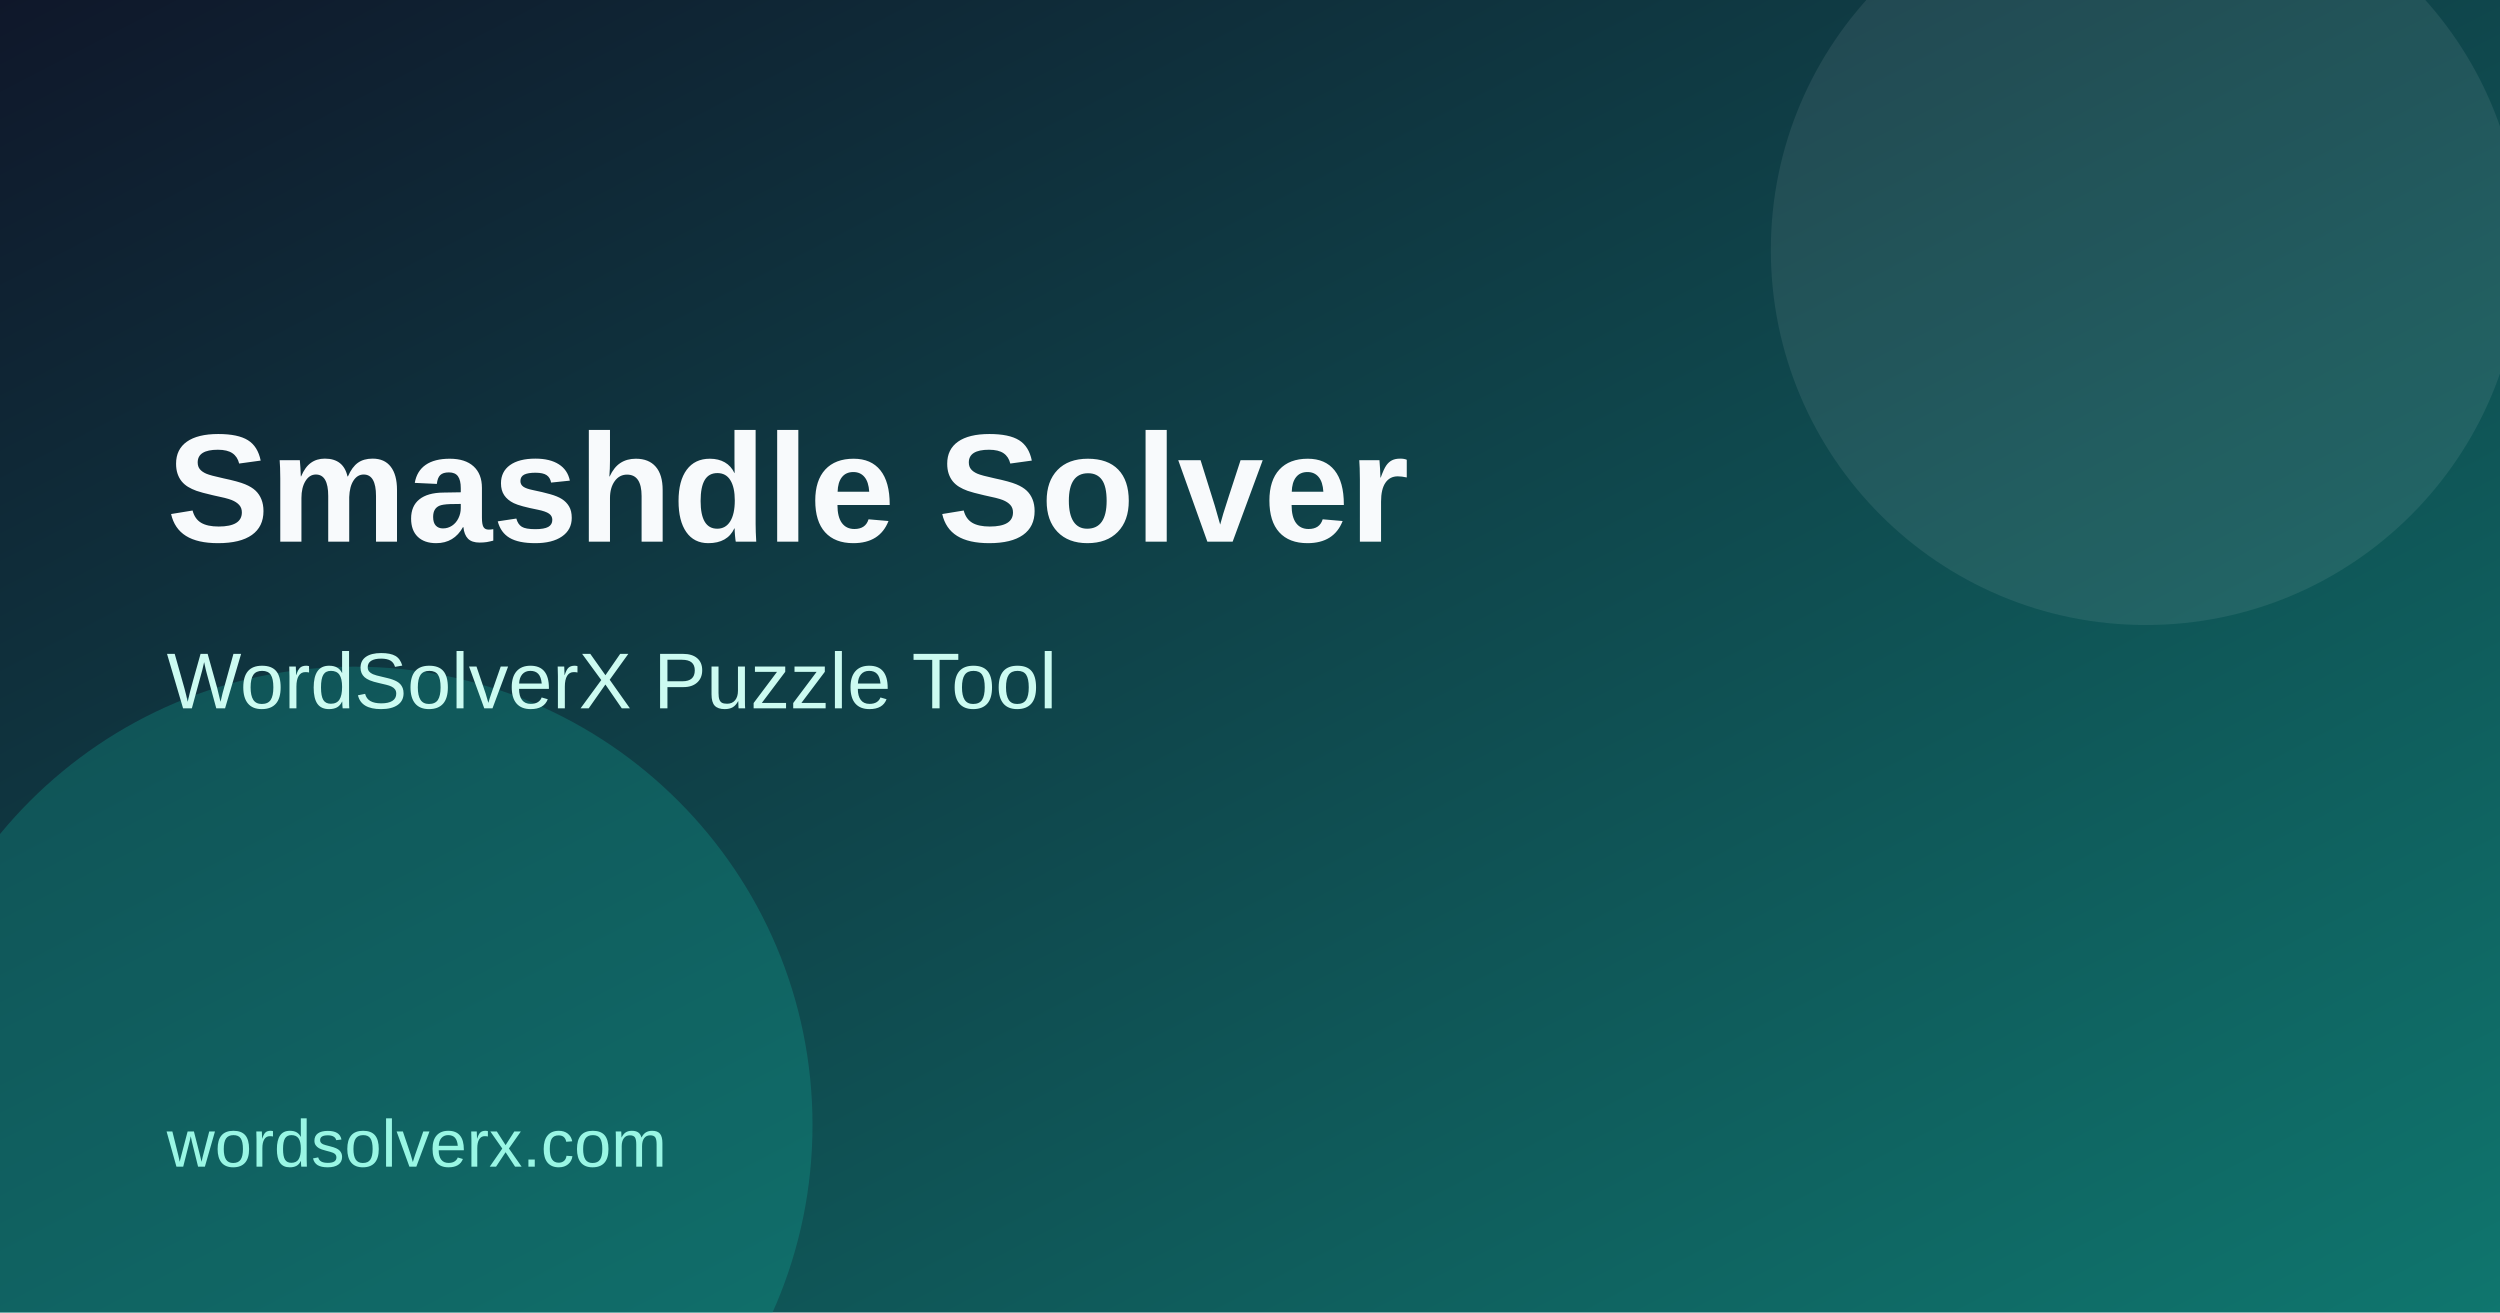
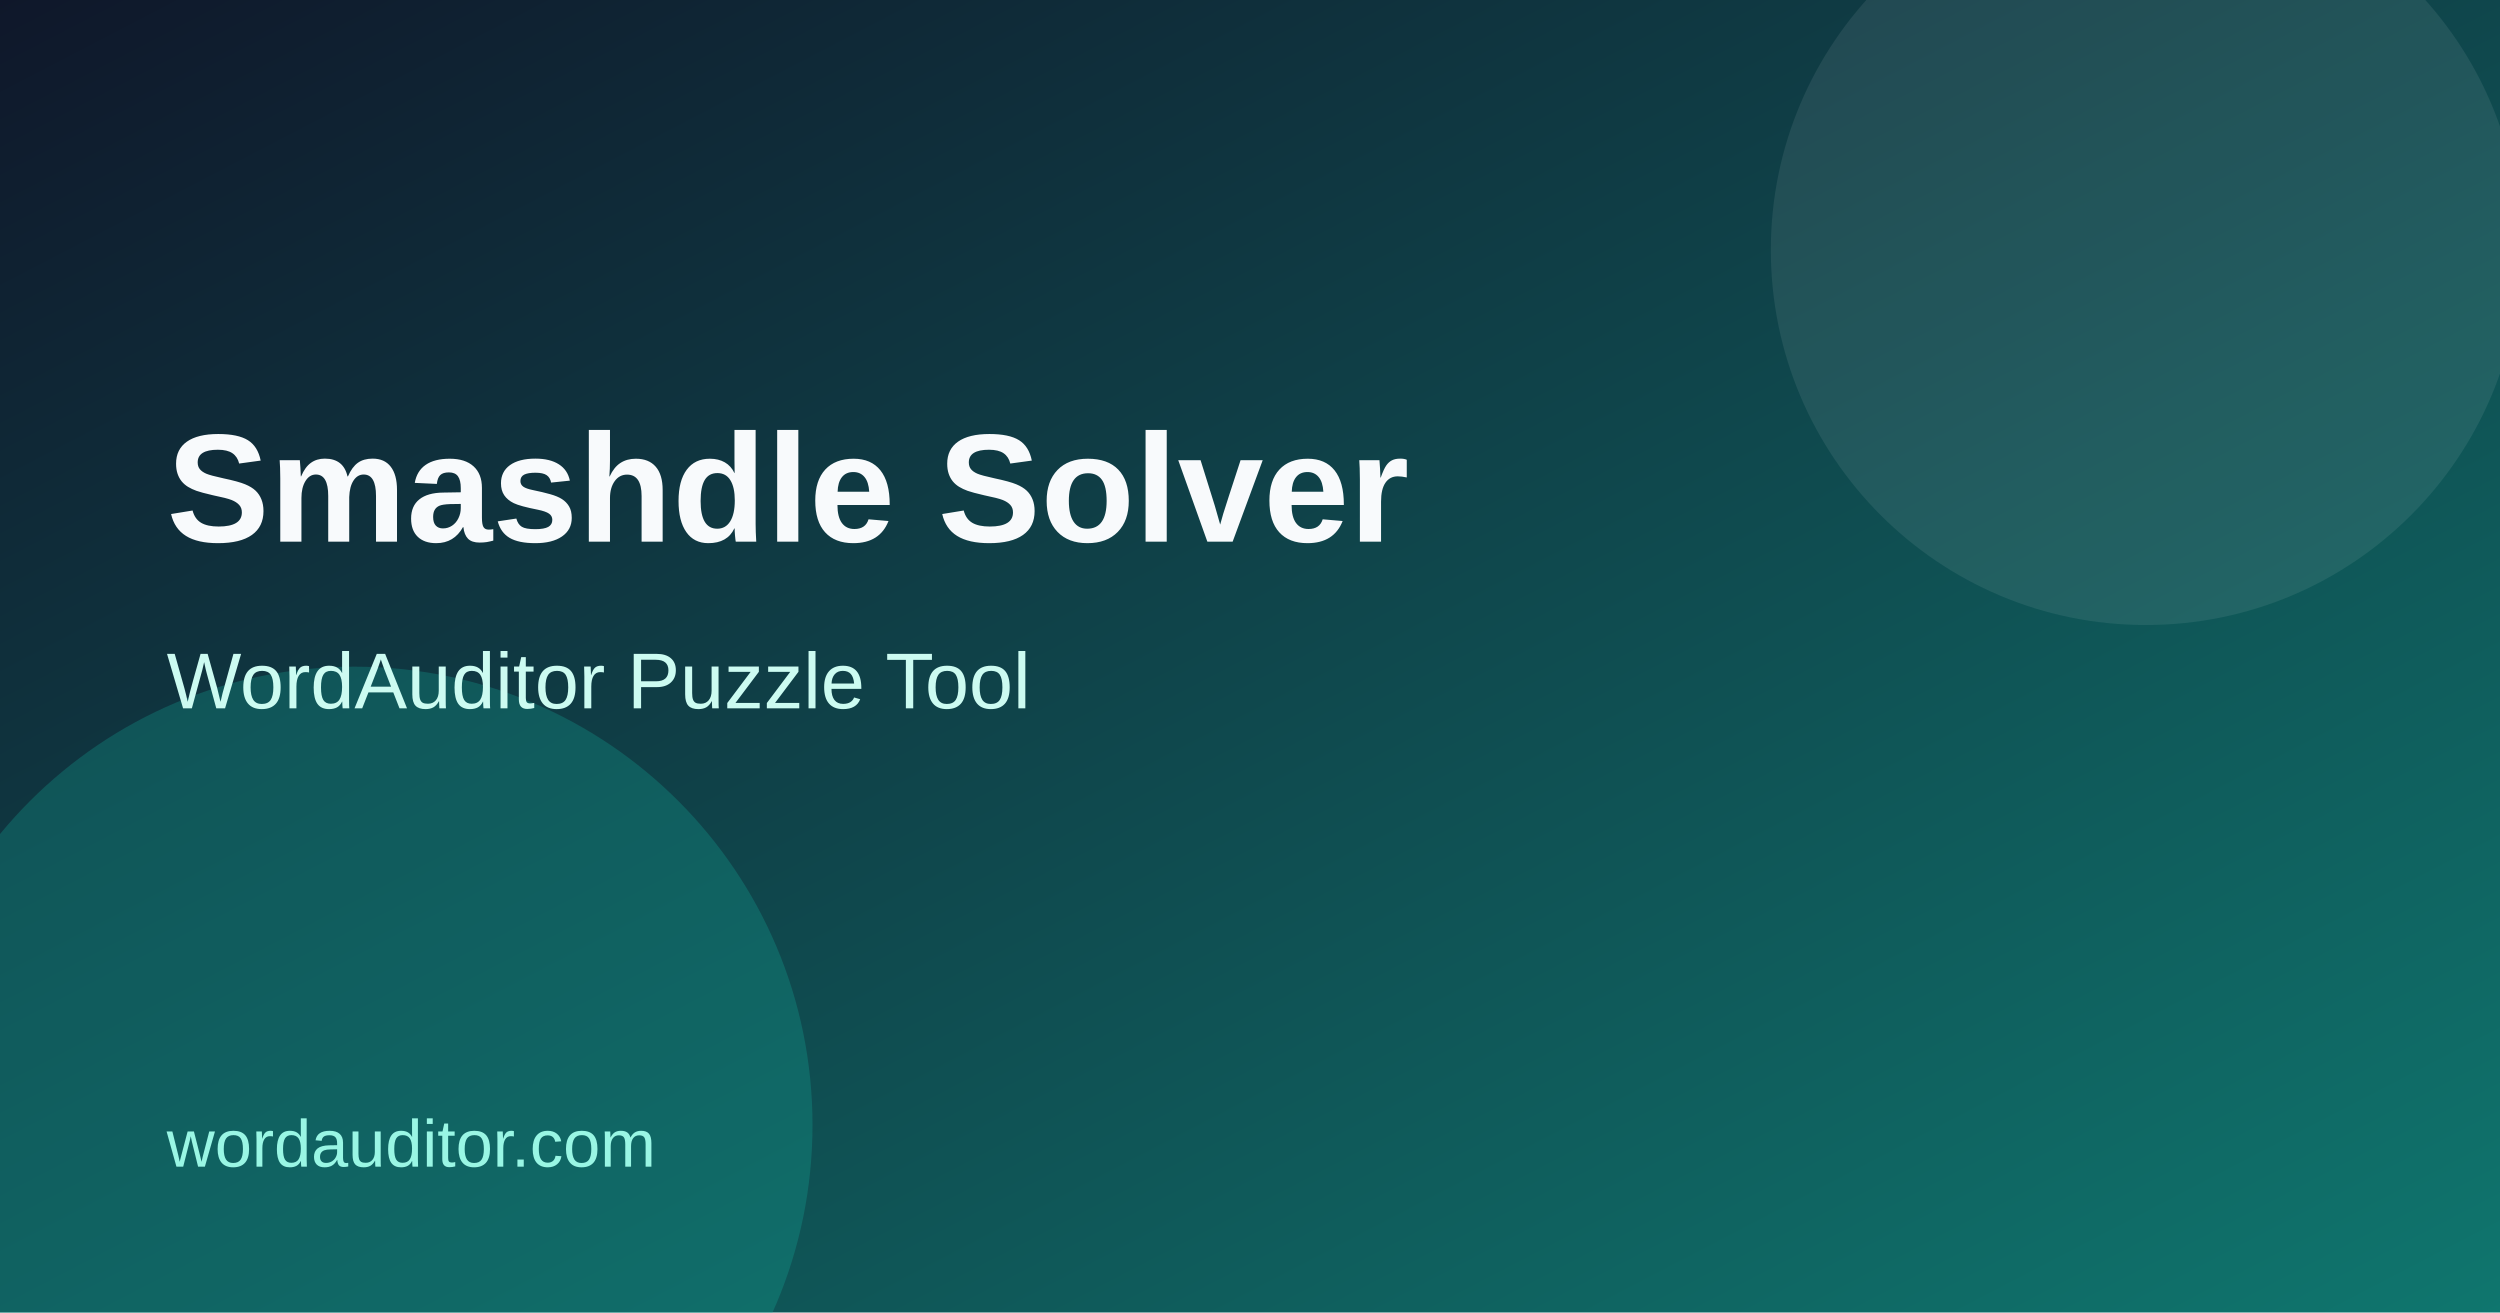
<svg xmlns="http://www.w3.org/2000/svg" width="1200" height="630" viewBox="0 0 1200 630">
  <defs>
    <linearGradient id="bg" x1="0" y1="0" x2="1" y2="1">
      <stop offset="0%" stop-color="#0f172a" />
      <stop offset="100%" stop-color="#0f766e" />
    </linearGradient>
  </defs>
  <rect width="1200" height="630" fill="url(#bg)" />
  <circle cx="1030" cy="120" r="180" fill="rgba(255,255,255,0.08)" />
  <circle cx="170" cy="540" r="220" fill="rgba(20,184,166,0.25)" />
  <text x="80" y="260" fill="#f8fafc" font-family="Arial, sans-serif" font-size="74" font-weight="700">Smashdle Solver</text>
-   <text x="80" y="340" fill="#ccfbf1" font-family="Arial, sans-serif" font-size="38">WordSolverX Puzzle Tool</text>
-   <text x="80" y="560" fill="#99f6e4" font-family="Arial, sans-serif" font-size="32">wordsolverx.com</text>
+   <text x="80" y="340" fill="#ccfbf1" font-family="Arial, sans-serif" font-size="38">WordAuditor Puzzle Tool</text>
+   <text x="80" y="560" fill="#99f6e4" font-family="Arial, sans-serif" font-size="32">wordauditor.com</text>
</svg>
